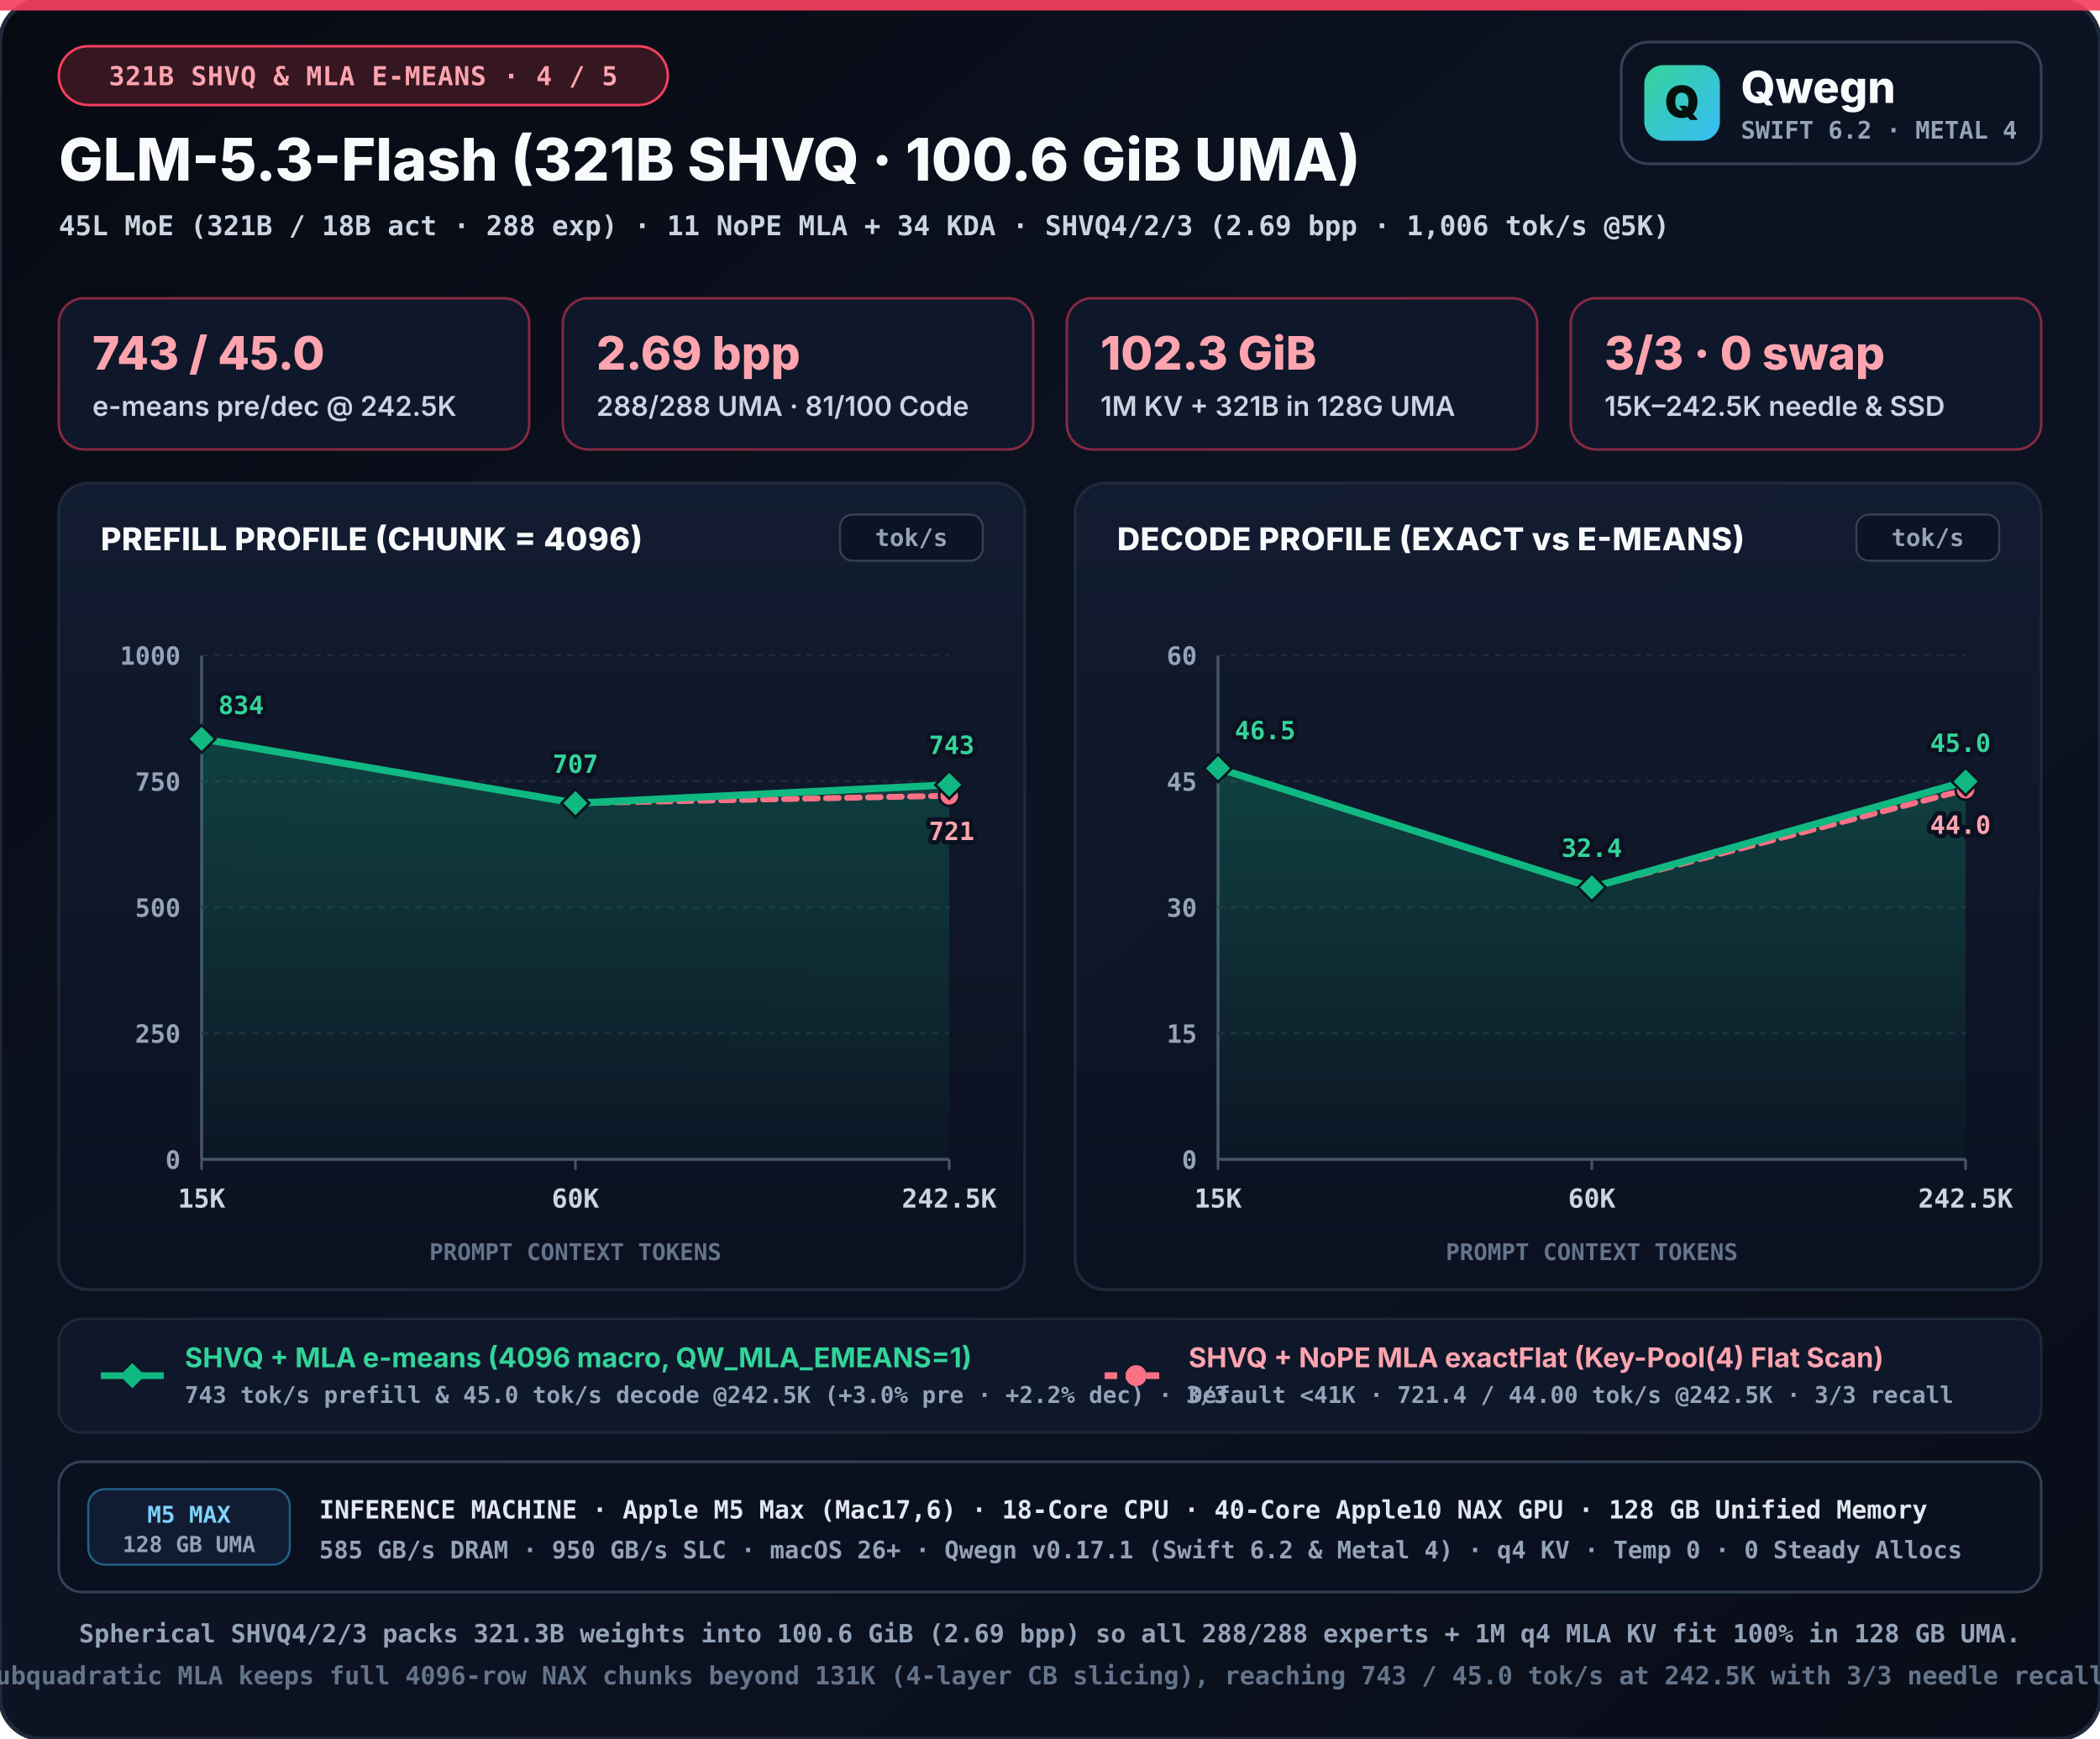
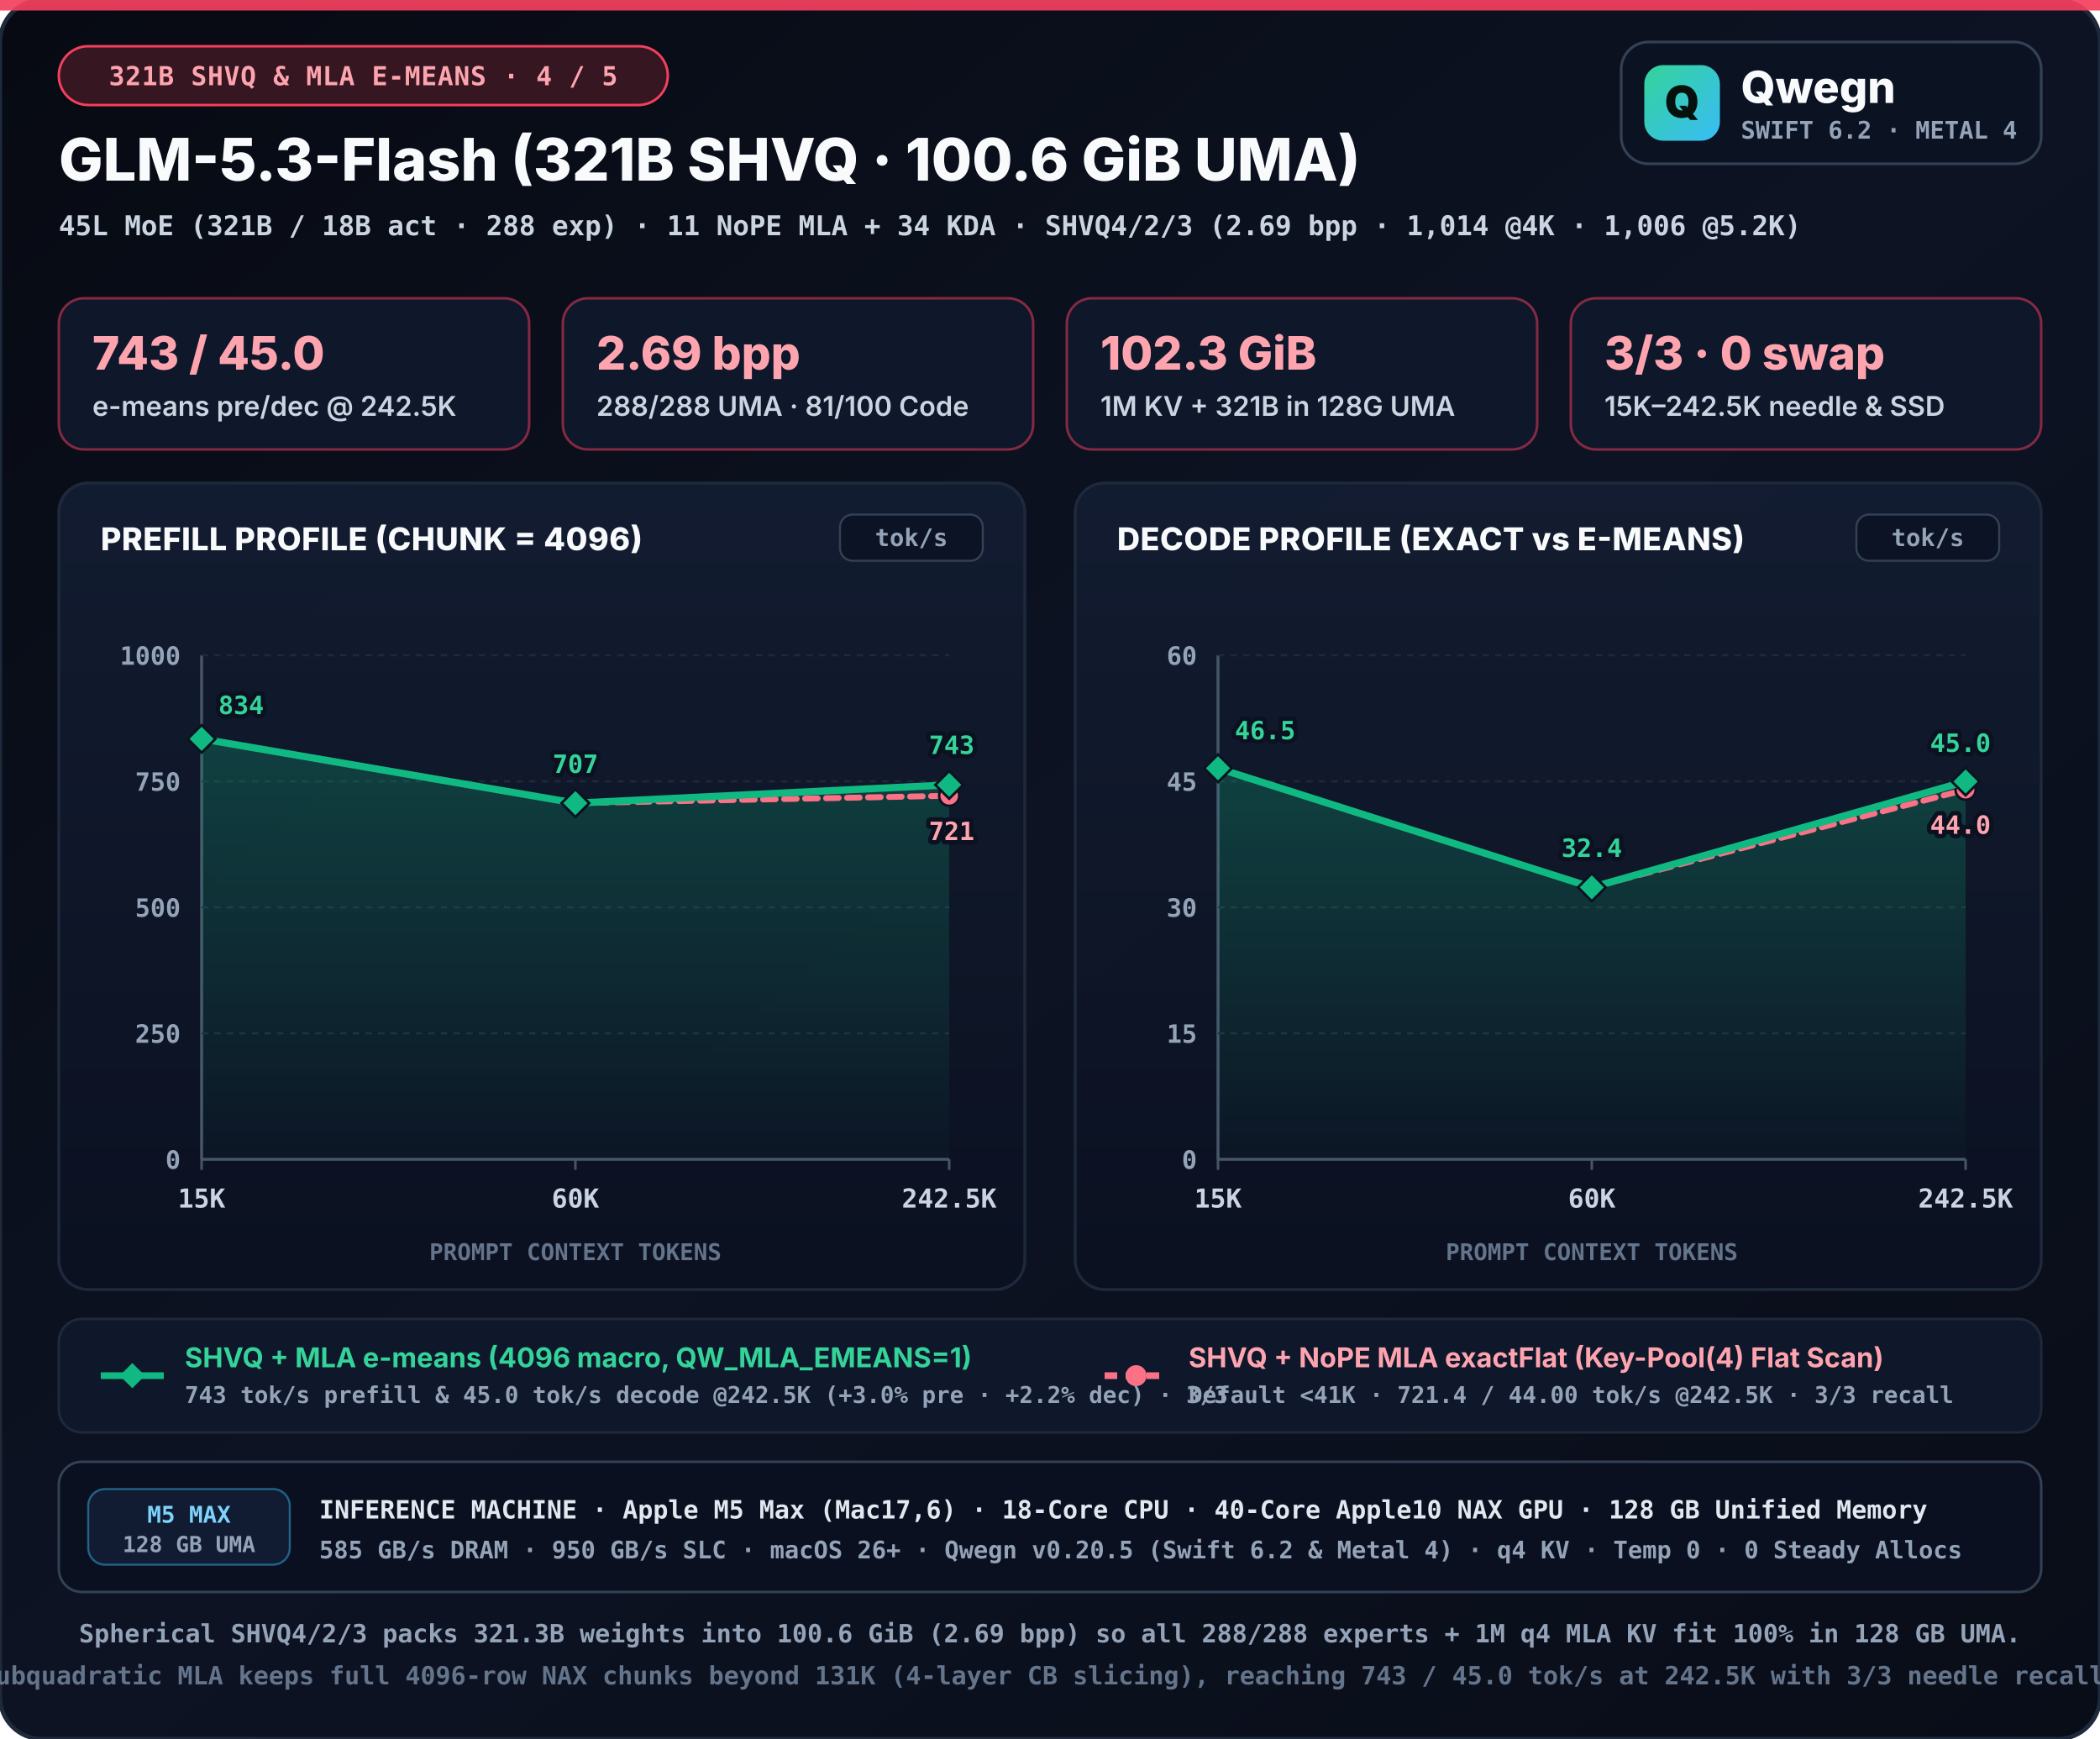
<svg xmlns="http://www.w3.org/2000/svg" viewBox="0 0 1000 828" width="1000" height="828">
  <defs>
    <linearGradient id="bg" x1="0" y1="0" x2="1" y2="1">
      <stop offset="0" stop-color="#070a12" />
      <stop offset="0.5" stop-color="#0d1323" />
      <stop offset="1" stop-color="#090d18" />
    </linearGradient>
    <linearGradient id="card" x1="0" y1="0" x2="0" y2="1">
      <stop offset="0" stop-color="#131c31" stop-opacity="0.96" />
      <stop offset="1" stop-color="#0b1120" stop-opacity="0.98" />
    </linearGradient>
    <linearGradient id="aEm" x1="0" y1="0" x2="0" y2="1">
      <stop offset="0" stop-color="#10b981" stop-opacity="0.25" />
      <stop offset="1" stop-color="#10b981" stop-opacity="0.02" />
    </linearGradient>
    <linearGradient id="aCy" x1="0" y1="0" x2="0" y2="1">
      <stop offset="0" stop-color="#38bdf8" stop-opacity="0.25" />
      <stop offset="1" stop-color="#38bdf8" stop-opacity="0.02" />
    </linearGradient>
    <linearGradient id="aPu" x1="0" y1="0" x2="0" y2="1">
      <stop offset="0" stop-color="#a855f7" stop-opacity="0.25" />
      <stop offset="1" stop-color="#a855f7" stop-opacity="0.02" />
    </linearGradient>
    <linearGradient id="aRo" x1="0" y1="0" x2="0" y2="1">
      <stop offset="0" stop-color="#f43f5e" stop-opacity="0.24" />
      <stop offset="1" stop-color="#f43f5e" stop-opacity="0.02" />
    </linearGradient>
    <linearGradient id="mark" x1="0" y1="0" x2="1" y2="1">
      <stop offset="0" stop-color="#34d399" />
      <stop offset="1" stop-color="#38bdf8" />
    </linearGradient>
  </defs>
  <style>
    svg { text-rendering: geometricPrecision; -webkit-font-smoothing: antialiased; }
    .sans { font-family: -apple-system, BlinkMacSystemFont, "SF Pro Display", "Inter", "Segoe UI", system-ui, sans-serif; }
    .mono { font-family: "SF Mono", "JetBrains Mono", Menlo, Consolas, monospace; font-weight: 600; }
  </style>
  <rect width="1000" height="828" rx="20" fill="url(#bg)" stroke="#1e293b" stroke-width="2" />
  <rect x="0" y="0" width="1000" height="5" fill="#f43f5e" opacity="0.92" />
  <g transform="translate(28, 22)">
    <rect x="0" y="0" width="290" height="28" rx="14" fill="#361620" stroke="#f43f5e" stroke-width="1.2" />
    <text x="145.0" y="18.6" text-anchor="middle" class="mono" font-size="12.5" font-weight="700" fill="#fda4af" letter-spacing="0.3">321B SHVQ &amp; MLA E-MEANS · 4 / 5</text>
    <text x="0" y="64" class="sans" font-size="28" font-weight="800" fill="#f8fafc">GLM-5.3-Flash (321B SHVQ · 100.6 GiB UMA)</text>
-     <text x="0" y="90" class="mono" font-size="13" fill="#cbd5e1">45L MoE (321B / 18B act · 288 exp) · 11 NoPE MLA + 34 KDA · SHVQ4/2/3 (2.69 bpp · 1,006 tok/s @5K)</text>
+     <text x="0" y="90" class="mono" font-size="13" fill="#cbd5e1">45L MoE (321B / 18B act · 288 exp) · 11 NoPE MLA + 34 KDA · SHVQ4/2/3 (2.69 bpp · 1,014 @4K · 1,006 @5.2K)</text>
  </g>
  <g transform="translate(772, 20)">
    <rect width="200" height="58" rx="13" fill="#0b1222" stroke="#334155" stroke-width="1.3" />
    <rect x="11" y="11" width="36" height="36" rx="9" fill="url(#mark)" />
    <text x="29" y="36" text-anchor="middle" class="sans" font-size="21" font-weight="900" fill="#04110c">Q</text>
    <text x="57" y="29" class="sans" font-size="21" font-weight="800" fill="#f8fafc">Qwegn</text>
    <text x="57" y="46" class="mono" font-size="11.5" font-weight="700" fill="#94a3b8">SWIFT 6.2 · METAL 4</text>
  </g>
  <g transform="translate(28, 142)">
    <rect width="224" height="72" rx="12" fill="#0f172a" stroke="#f43f5e" stroke-opacity="0.52" stroke-width="1.2" />
    <text x="16" y="34" class="sans" font-size="22" font-weight="800" fill="#fda4af">743 / 45.0</text>
    <text x="16" y="56" class="sans" font-size="13" font-weight="600" fill="#cbd5e1">e-means pre/dec @ 242.5K</text>
  </g>
  <g transform="translate(268, 142)">
    <rect width="224" height="72" rx="12" fill="#0f172a" stroke="#f43f5e" stroke-opacity="0.52" stroke-width="1.2" />
    <text x="16" y="34" class="sans" font-size="22" font-weight="800" fill="#fda4af">2.69 bpp</text>
    <text x="16" y="56" class="sans" font-size="13" font-weight="600" fill="#cbd5e1">288/288 UMA · 81/100 Code</text>
  </g>
  <g transform="translate(508, 142)">
    <rect width="224" height="72" rx="12" fill="#0f172a" stroke="#f43f5e" stroke-opacity="0.52" stroke-width="1.2" />
    <text x="16" y="34" class="sans" font-size="22" font-weight="800" fill="#fda4af">102.3 GiB</text>
    <text x="16" y="56" class="sans" font-size="13" font-weight="600" fill="#cbd5e1">1M KV + 321B in 128G UMA</text>
  </g>
  <g transform="translate(748, 142)">
    <rect width="224" height="72" rx="12" fill="#0f172a" stroke="#f43f5e" stroke-opacity="0.52" stroke-width="1.2" />
    <text x="16" y="34" class="sans" font-size="22" font-weight="800" fill="#fda4af">3/3 · 0 swap</text>
    <text x="16" y="56" class="sans" font-size="13" font-weight="600" fill="#cbd5e1">15K–242.5K needle &amp; SSD</text>
  </g>
  <g transform="translate(28, 230)">
    <rect width="460" height="384" rx="14" fill="url(#card)" stroke="#1e293b" stroke-width="1.4" />
    <text x="20" y="32" class="sans" font-size="15" font-weight="800" fill="#f8fafc" letter-spacing="0.2">PREFILL PROFILE (CHUNK = 4096)</text>
    <rect x="372" y="15" width="68" height="22" rx="6" fill="#0b1324" stroke="#334155" stroke-width="1" />
    <text x="406" y="30" text-anchor="middle" class="mono" font-size="11.5" fill="#94a3b8">tok/s</text>
    <line x1="68.0" y1="322.0" x2="424.0" y2="322.0" stroke="#475569" stroke-width="1.4" />
    <line x1="68.0" y1="82.0" x2="68.0" y2="322.0" stroke="#475569" stroke-width="1.4" />
    <text x="58.0" y="326.5" text-anchor="end" class="mono" font-size="12" fill="#94a3b8">0</text>
    <line x1="68.0" y1="262.0" x2="424.0" y2="262.0" stroke="#1e293b" stroke-width="1" stroke-dasharray="3 3" />
    <text x="58.0" y="266.5" text-anchor="end" class="mono" font-size="12" fill="#94a3b8">250</text>
    <line x1="68.0" y1="202.0" x2="424.0" y2="202.0" stroke="#1e293b" stroke-width="1" stroke-dasharray="3 3" />
    <text x="58.0" y="206.5" text-anchor="end" class="mono" font-size="12" fill="#94a3b8">500</text>
    <line x1="68.0" y1="142.0" x2="424.0" y2="142.0" stroke="#1e293b" stroke-width="1" stroke-dasharray="3 3" />
    <text x="58.0" y="146.5" text-anchor="end" class="mono" font-size="12" fill="#94a3b8">750</text>
    <line x1="68.0" y1="82.0" x2="424.0" y2="82.0" stroke="#1e293b" stroke-width="1" stroke-dasharray="3 3" />
    <text x="58.0" y="86.5" text-anchor="end" class="mono" font-size="12" fill="#94a3b8">1000</text>
    <line x1="68.0" y1="322.0" x2="68.0" y2="327.0" stroke="#475569" stroke-width="1.2" />
    <text x="68.0" y="345.0" text-anchor="middle" class="mono" font-size="12.5" fill="#cbd5e1">15K</text>
    <line x1="246.0" y1="322.0" x2="246.0" y2="327.0" stroke="#475569" stroke-width="1.2" />
    <text x="246.0" y="345.0" text-anchor="middle" class="mono" font-size="12.5" fill="#cbd5e1">60K</text>
    <line x1="424.0" y1="322.0" x2="424.0" y2="327.0" stroke="#475569" stroke-width="1.2" />
    <text x="424.0" y="345.0" text-anchor="middle" class="mono" font-size="12.5" fill="#cbd5e1">242.5K</text>
    <text x="246.0" y="370.0" text-anchor="middle" class="mono" font-size="11" fill="#64748b">PROMPT CONTEXT TOKENS</text>
    <polygon points="68.0,121.8 246.0,152.4 424.0,143.7 424.0,322.0 68.0,322.0" fill="url(#aEm)" />
    <polyline points="68.0,121.8 246.0,152.4 424.0,148.9" fill="none" stroke="#fb7185" stroke-width="2.8" stroke-linejoin="round" stroke-linecap="round" stroke-dasharray="6 4" />
    <circle cx="68.0" cy="121.8" r="4.8" fill="#fb7185" stroke="#0b1220" stroke-width="1.2" />
    <circle cx="246.0" cy="152.4" r="4.8" fill="#fb7185" stroke="#0b1220" stroke-width="1.2" />
    <circle cx="424.0" cy="148.9" r="4.8" fill="#fb7185" stroke="#0b1220" stroke-width="1.2" />
    <polyline points="68.0,121.8 246.0,152.4 424.0,143.7" fill="none" stroke="#10b981" stroke-width="3.4" stroke-linejoin="round" stroke-linecap="round" />
    <polygon points="68.0,115.2 74.6,121.8 68.0,128.4 61.4,121.8" fill="#10b981" stroke="#0b1220" stroke-width="1.2" />
    <polygon points="246.0,145.8 252.6,152.4 246.0,159.0 239.4,152.4" fill="#10b981" stroke="#0b1220" stroke-width="1.2" />
    <polygon points="424.0,137.1 430.6,143.7 424.0,150.3 417.4,143.7" fill="#10b981" stroke="#0b1220" stroke-width="1.2" />
    <text x="76.0" y="110.0" text-anchor="start" class="mono" font-size="12" font-weight="800" fill="none" stroke="#0b1120" stroke-width="4.2" stroke-linejoin="round">834</text>
    <text x="76.0" y="110.0" text-anchor="start" class="mono" font-size="12" font-weight="800" fill="#34d399">834</text>
    <text x="246.0" y="138.0" text-anchor="middle" class="mono" font-size="12" font-weight="800" fill="none" stroke="#0b1120" stroke-width="4.2" stroke-linejoin="round">707</text>
    <text x="246.0" y="138.0" text-anchor="middle" class="mono" font-size="12" font-weight="800" fill="#34d399">707</text>
    <text x="436.0" y="129.0" text-anchor="end" class="mono" font-size="12" font-weight="800" fill="none" stroke="#0b1120" stroke-width="4.2" stroke-linejoin="round">743</text>
    <text x="436.0" y="129.0" text-anchor="end" class="mono" font-size="12" font-weight="800" fill="#34d399">743</text>
    <text x="436.0" y="170.0" text-anchor="end" class="mono" font-size="12" font-weight="700" fill="none" stroke="#0b1120" stroke-width="4.2" stroke-linejoin="round">721</text>
    <text x="436.0" y="170.0" text-anchor="end" class="mono" font-size="12" font-weight="700" fill="#fda4af">721</text>
  </g>
  <g transform="translate(512, 230)">
    <rect width="460" height="384" rx="14" fill="url(#card)" stroke="#1e293b" stroke-width="1.4" />
    <text x="20" y="32" class="sans" font-size="15" font-weight="800" fill="#f8fafc" letter-spacing="0.2">DECODE PROFILE (EXACT vs E-MEANS)</text>
    <rect x="372" y="15" width="68" height="22" rx="6" fill="#0b1324" stroke="#334155" stroke-width="1" />
    <text x="406" y="30" text-anchor="middle" class="mono" font-size="11.5" fill="#94a3b8">tok/s</text>
    <line x1="68.0" y1="322.0" x2="424.0" y2="322.0" stroke="#475569" stroke-width="1.4" />
    <line x1="68.0" y1="82.0" x2="68.0" y2="322.0" stroke="#475569" stroke-width="1.4" />
    <text x="58.0" y="326.5" text-anchor="end" class="mono" font-size="12" fill="#94a3b8">0</text>
    <line x1="68.0" y1="262.0" x2="424.0" y2="262.0" stroke="#1e293b" stroke-width="1" stroke-dasharray="3 3" />
    <text x="58.0" y="266.5" text-anchor="end" class="mono" font-size="12" fill="#94a3b8">15</text>
    <line x1="68.0" y1="202.0" x2="424.0" y2="202.0" stroke="#1e293b" stroke-width="1" stroke-dasharray="3 3" />
    <text x="58.0" y="206.5" text-anchor="end" class="mono" font-size="12" fill="#94a3b8">30</text>
    <line x1="68.0" y1="142.0" x2="424.0" y2="142.0" stroke="#1e293b" stroke-width="1" stroke-dasharray="3 3" />
    <text x="58.0" y="146.5" text-anchor="end" class="mono" font-size="12" fill="#94a3b8">45</text>
    <line x1="68.0" y1="82.0" x2="424.0" y2="82.0" stroke="#1e293b" stroke-width="1" stroke-dasharray="3 3" />
    <text x="58.0" y="86.5" text-anchor="end" class="mono" font-size="12" fill="#94a3b8">60</text>
    <line x1="68.0" y1="322.0" x2="68.0" y2="327.0" stroke="#475569" stroke-width="1.2" />
    <text x="68.0" y="345.0" text-anchor="middle" class="mono" font-size="12.5" fill="#cbd5e1">15K</text>
    <line x1="246.0" y1="322.0" x2="246.0" y2="327.0" stroke="#475569" stroke-width="1.2" />
    <text x="246.0" y="345.0" text-anchor="middle" class="mono" font-size="12.5" fill="#cbd5e1">60K</text>
    <line x1="424.0" y1="322.0" x2="424.0" y2="327.0" stroke="#475569" stroke-width="1.2" />
    <text x="424.0" y="345.0" text-anchor="middle" class="mono" font-size="12.5" fill="#cbd5e1">242.5K</text>
    <text x="246.0" y="370.0" text-anchor="middle" class="mono" font-size="11" fill="#64748b">PROMPT CONTEXT TOKENS</text>
    <polygon points="68.0,135.8 246.0,192.5 424.0,142.1 424.0,322.0 68.0,322.0" fill="url(#aEm)" />
    <polyline points="68.0,135.8 246.0,192.5 424.0,146.0" fill="none" stroke="#fb7185" stroke-width="2.8" stroke-linejoin="round" stroke-linecap="round" stroke-dasharray="6 4" />
    <circle cx="68.0" cy="135.8" r="4.8" fill="#fb7185" stroke="#0b1220" stroke-width="1.2" />
    <circle cx="246.0" cy="192.5" r="4.8" fill="#fb7185" stroke="#0b1220" stroke-width="1.2" />
    <circle cx="424.0" cy="146.0" r="4.8" fill="#fb7185" stroke="#0b1220" stroke-width="1.2" />
    <polyline points="68.0,135.8 246.0,192.5 424.0,142.1" fill="none" stroke="#10b981" stroke-width="3.4" stroke-linejoin="round" stroke-linecap="round" />
    <polygon points="68.0,129.2 74.6,135.8 68.0,142.4 61.4,135.8" fill="#10b981" stroke="#0b1220" stroke-width="1.2" />
    <polygon points="246.0,185.9 252.6,192.5 246.0,199.1 239.4,192.5" fill="#10b981" stroke="#0b1220" stroke-width="1.2" />
    <polygon points="424.0,135.5 430.6,142.1 424.0,148.7 417.4,142.1" fill="#10b981" stroke="#0b1220" stroke-width="1.2" />
    <text x="76.0" y="122.0" text-anchor="start" class="mono" font-size="12" font-weight="800" fill="none" stroke="#0b1120" stroke-width="4.2" stroke-linejoin="round">46.5</text>
    <text x="76.0" y="122.0" text-anchor="start" class="mono" font-size="12" font-weight="800" fill="#34d399">46.5</text>
    <text x="246.0" y="178.0" text-anchor="middle" class="mono" font-size="12" font-weight="800" fill="none" stroke="#0b1120" stroke-width="4.2" stroke-linejoin="round">32.4</text>
    <text x="246.0" y="178.0" text-anchor="middle" class="mono" font-size="12" font-weight="800" fill="#34d399">32.4</text>
    <text x="436.0" y="128.0" text-anchor="end" class="mono" font-size="12" font-weight="800" fill="none" stroke="#0b1120" stroke-width="4.2" stroke-linejoin="round">45.0</text>
    <text x="436.0" y="128.0" text-anchor="end" class="mono" font-size="12" font-weight="800" fill="#34d399">45.0</text>
    <text x="436.0" y="167.0" text-anchor="end" class="mono" font-size="12" font-weight="700" fill="none" stroke="#0b1120" stroke-width="4.2" stroke-linejoin="round">44.0</text>
    <text x="436.0" y="167.0" text-anchor="end" class="mono" font-size="12" font-weight="700" fill="#fda4af">44.0</text>
  </g>
  <g transform="translate(28, 628)">
    <rect width="944" height="54" rx="11" fill="#0f172a" stroke="#1e293b" stroke-width="1.2" />
    <line x1="20" y1="27" x2="50" y2="27" stroke="#10b981" stroke-width="3.2" />
    <polygon points="35,21 41,27 35,33 29,27" fill="#10b981" />
    <text x="60" y="23" class="sans" font-size="13" font-weight="700" fill="#34d399">SHVQ + MLA e-means (4096 macro, QW_MLA_EMEANS=1)</text>
    <text x="60" y="40" class="mono" font-size="11" fill="#94a3b8">743 tok/s prefill &amp; 45.0 tok/s decode @242.5K (+3.0% pre · +2.2% dec) · 3/3</text>
    <line x1="498" y1="27" x2="528" y2="27" stroke="#fb7185" stroke-width="3.2" stroke-dasharray="6 4" />
    <circle cx="513" cy="27" r="5" fill="#fb7185" />
    <text x="538" y="23" class="sans" font-size="13" font-weight="700" fill="#fda4af">SHVQ + NoPE MLA exactFlat (Key-Pool(4) Flat Scan)</text>
    <text x="538" y="40" class="mono" font-size="11" fill="#94a3b8">Default &lt;41K · 721.4 / 44.00 tok/s @242.5K · 3/3 recall</text>
  </g>
  <g transform="translate(28, 696)">
    <rect width="944" height="62" rx="11" fill="#0a101f" stroke="#334155" stroke-width="1.2" />
    <rect x="14" y="13" width="96" height="36" rx="8" fill="#111c33" stroke="#38bdf8" stroke-opacity="0.45" stroke-width="1" />
    <text x="62" y="29" text-anchor="middle" class="mono" font-size="11" font-weight="800" fill="#7dd3fc">M5 MAX</text>
    <text x="62" y="43" text-anchor="middle" class="mono" font-size="10.5" fill="#94a3b8">128 GB UMA</text>
    <text x="124" y="27" class="mono" font-size="12" font-weight="700" fill="#e2e8f0">INFERENCE MACHINE · Apple M5 Max (Mac17,6) · 18-Core CPU · 40-Core Apple10 NAX GPU · 128 GB Unified Memory</text>
-     <text x="124" y="46" class="mono" font-size="11.5" fill="#94a3b8">585 GB/s DRAM · 950 GB/s SLC · macOS 26+ · Qwegn v0.17.1 (Swift 6.2 &amp; Metal 4) · q4 KV · Temp 0 · 0 Steady Allocs</text>
+     <text x="124" y="46" class="mono" font-size="11.5" fill="#94a3b8">585 GB/s DRAM · 950 GB/s SLC · macOS 26+ · Qwegn v0.20.5 (Swift 6.2 &amp; Metal 4) · q4 KV · Temp 0 · 0 Steady Allocs</text>
  </g>
  <text x="500" y="782" text-anchor="middle" class="mono" font-size="12" fill="#94a3b8">Spherical SHVQ4/2/3 packs 321.3B weights into 100.6 GiB (2.69 bpp) so all 288/288 experts + 1M q4 MLA KV fit 100% in 128 GB UMA.</text>
  <text x="500" y="802" text-anchor="middle" class="mono" font-size="12" fill="#64748b">Subquadratic MLA keeps full 4096-row NAX chunks beyond 131K (4-layer CB slicing), reaching 743 / 45.0 tok/s at 242.5K with 3/3 needle recall.</text>
</svg>
